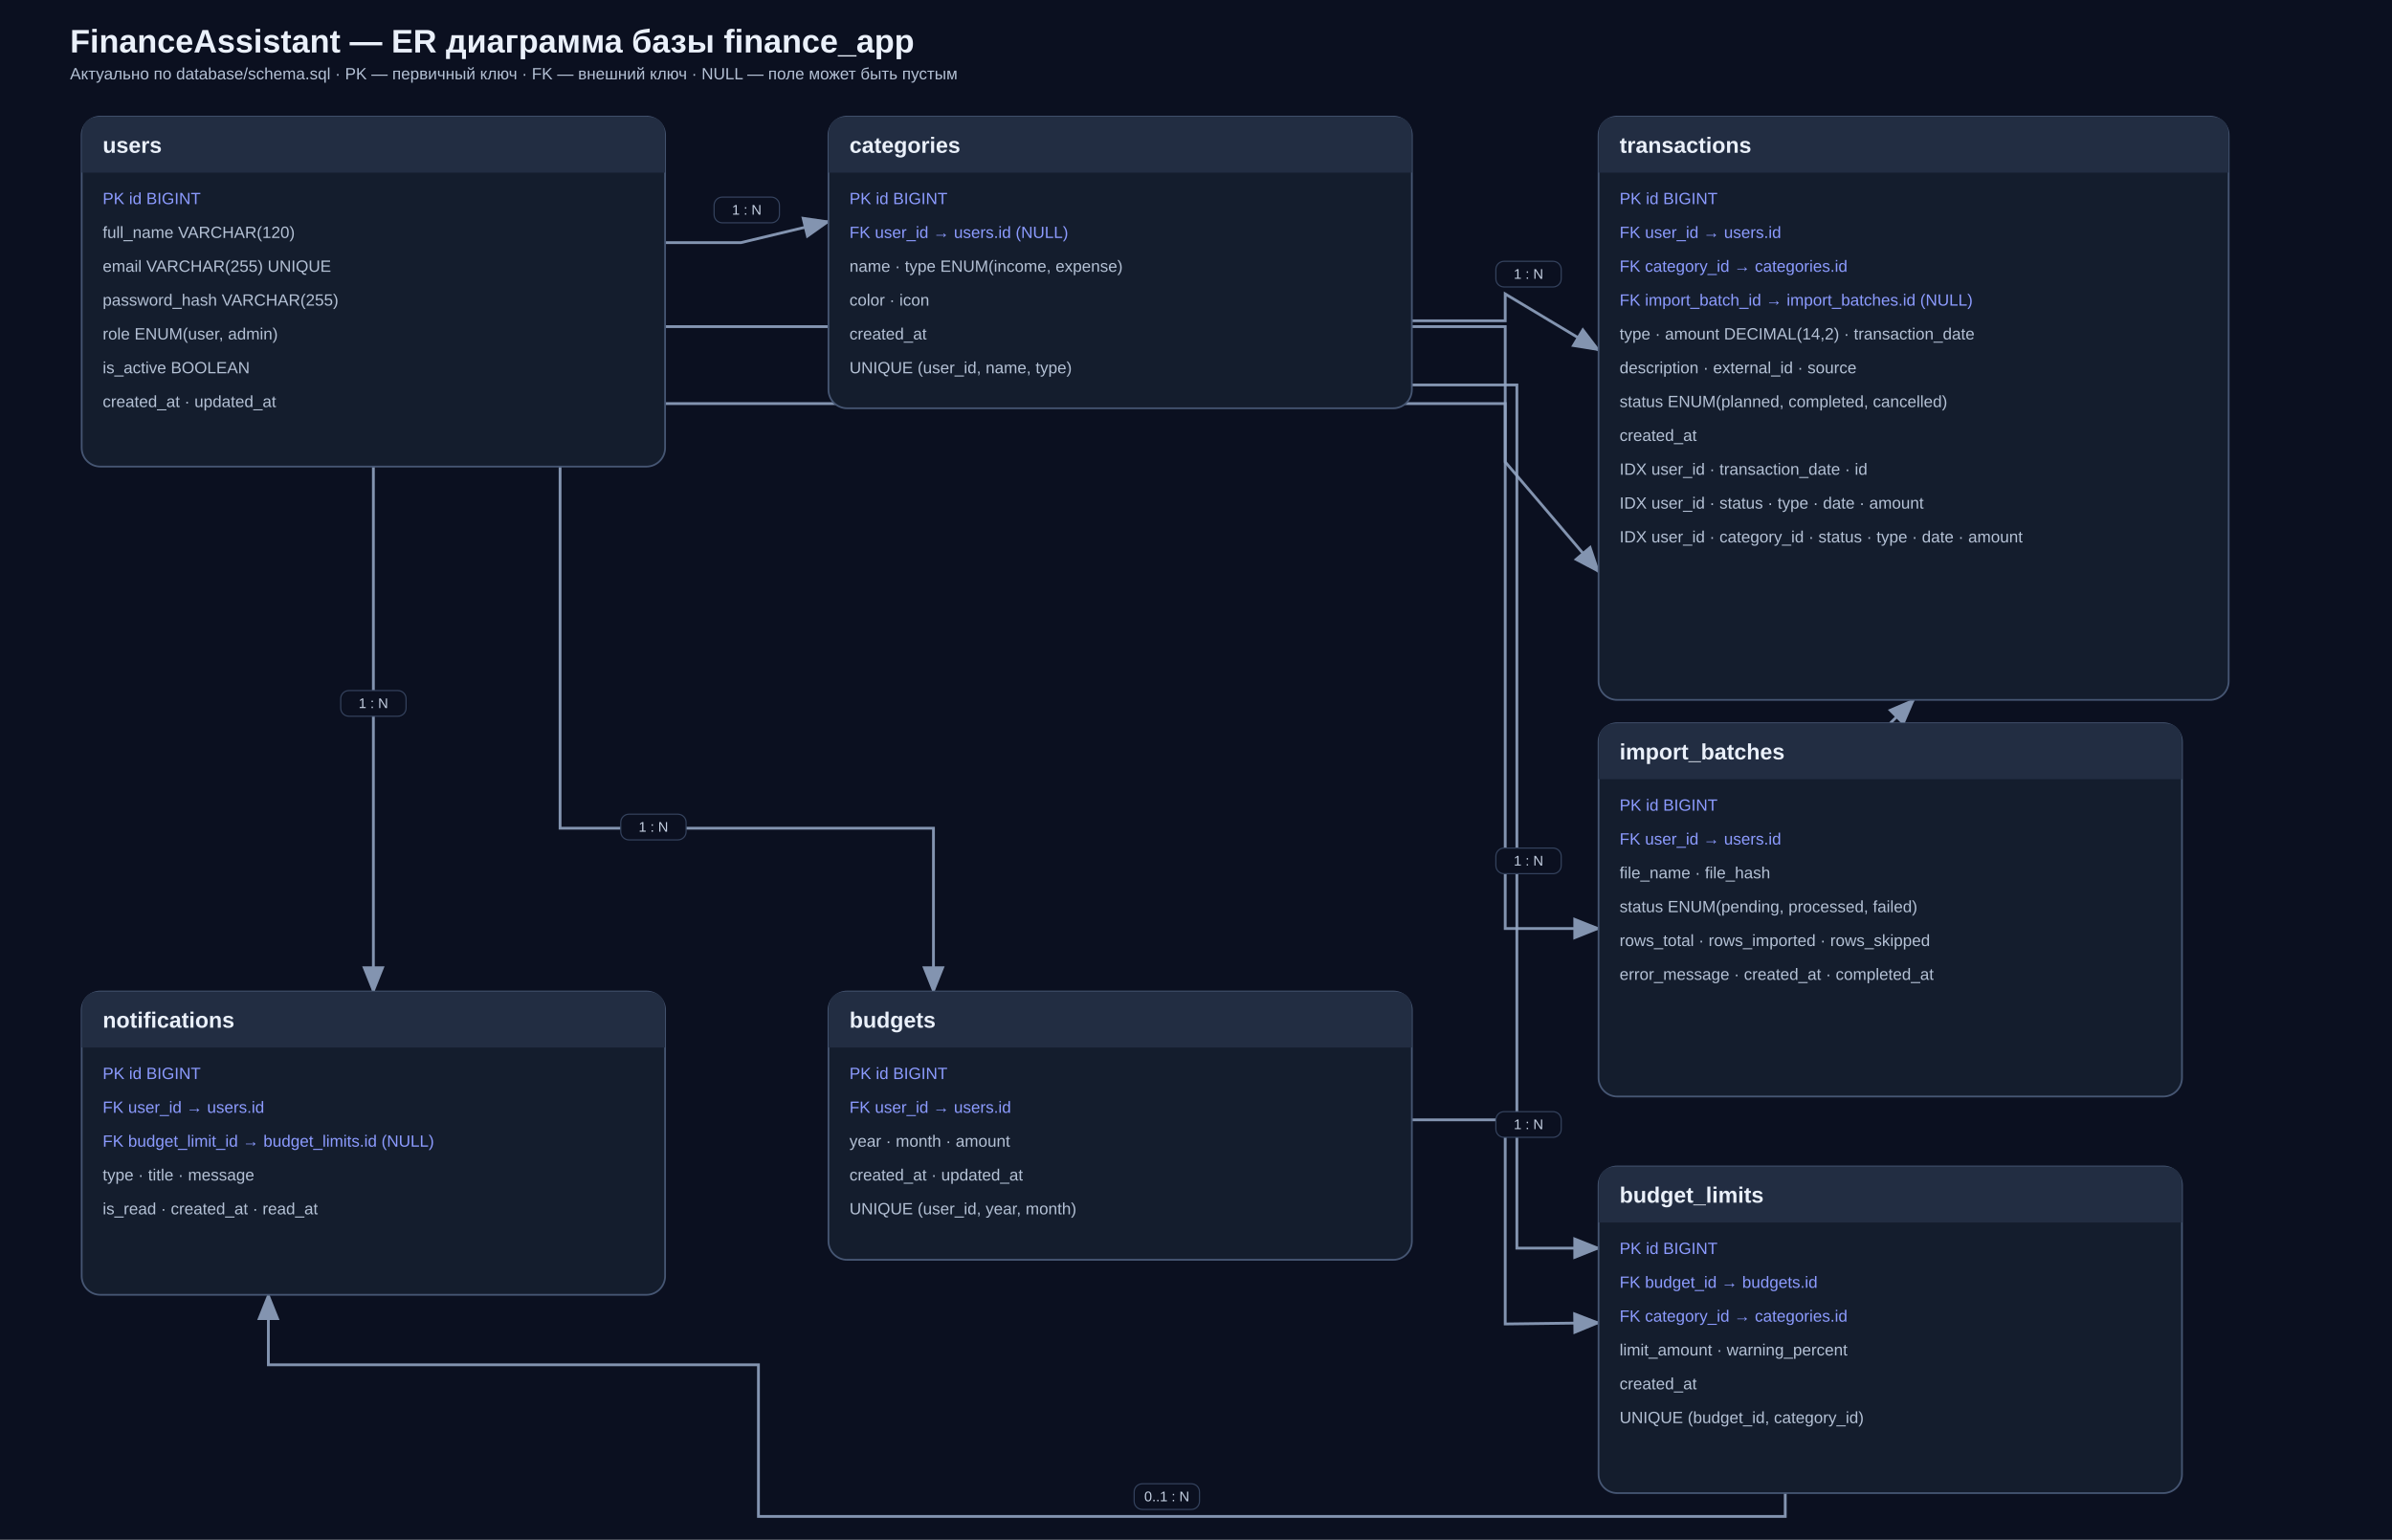
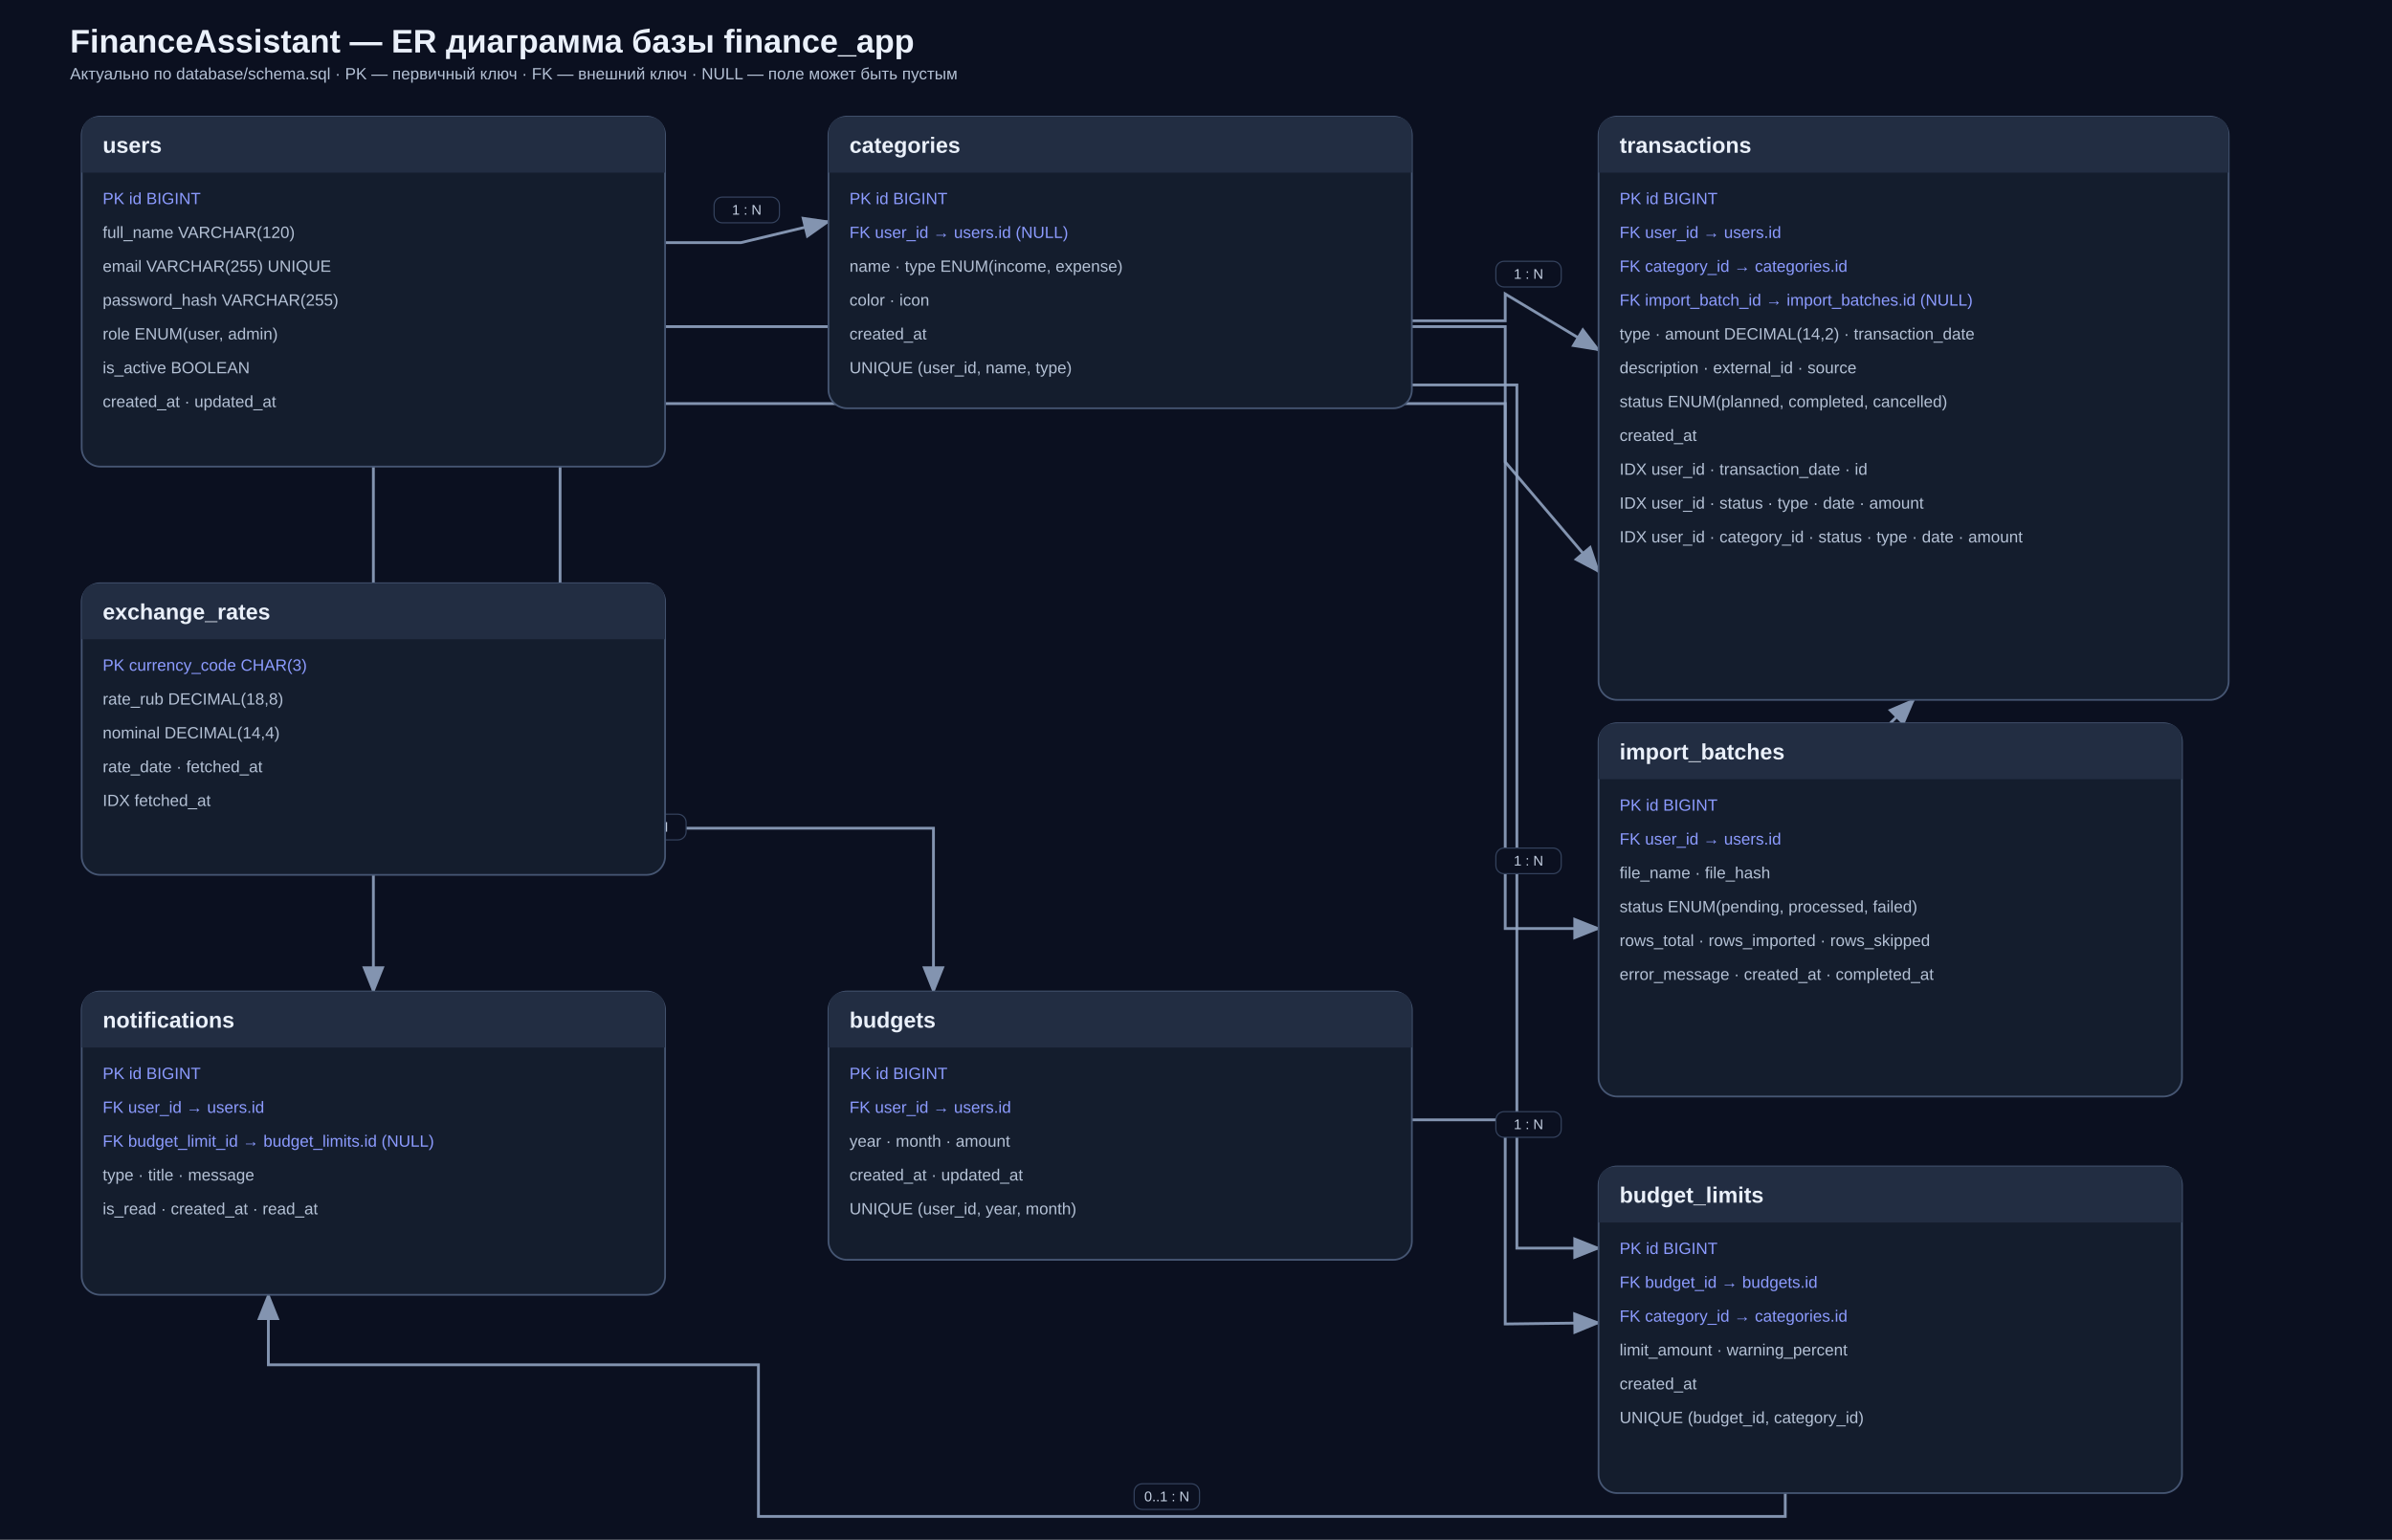
<svg xmlns="http://www.w3.org/2000/svg" width="2050" height="1320" viewBox="0 0 2050 1320">
  <defs>
    <marker id="arrow" markerWidth="10" markerHeight="8" refX="9" refY="4" orient="auto">
      <path d="M0,0 L10,4 L0,8 z" fill="#93a5c3" />
    </marker>
  </defs>
  <rect width="100%" height="100%" fill="#0b1020" />
  <text x="60" y="45" fill="#eaf0fa" font-family="Arial" font-size="28" font-weight="700">FinanceAssistant — ER диаграмма базы finance_app</text>
  <text x="60" y="68" fill="#b4c1d5" font-family="Arial" font-size="14">Актуально по database/schema.sql · PK — первичный ключ · FK — внешний ключ · NULL — поле может быть пустым</text>
  <path d="M 570 208 L 635 208 L 710 190" fill="none" stroke="#93a5c3" stroke-width="2.4" marker-end="url(#arrow)" opacity=".88" />
  <rect x="612" y="169" width="56" height="22" rx="7" fill="#0b1020" stroke="#34425d" />
  <text x="640" y="184" fill="#c5d0e2" font-family="Arial" font-size="12" text-anchor="middle">1 : N</text>
  <path d="M 570 280 L 620 280 L 1290 280 L 1290 796 L 1370 796" fill="none" stroke="#93a5c3" stroke-width="2.4" marker-end="url(#arrow)" opacity=".88" />
  <rect x="932" y="253" width="56" height="22" rx="7" fill="#0b1020" stroke="#34425d" />
  <text x="960" y="268" fill="#c5d0e2" font-family="Arial" font-size="12" text-anchor="middle">1 : N</text>
  <path d="M 570 346 L 620 346 L 1290 346 L 1290 396 L 1370 490" fill="none" stroke="#93a5c3" stroke-width="2.4" marker-end="url(#arrow)" opacity=".88" />
  <rect x="932" y="320" width="56" height="22" rx="7" fill="#0b1020" stroke="#34425d" />
  <text x="960" y="335" fill="#c5d0e2" font-family="Arial" font-size="12" text-anchor="middle">1 : N</text>
  <path d="M 480 400 L 480 710 L 800 710 L 800 850" fill="none" stroke="#93a5c3" stroke-width="2.4" marker-end="url(#arrow)" opacity=".88" />
  <rect x="532" y="698" width="56" height="22" rx="7" fill="#0b1020" stroke="#34425d" />
  <text x="560" y="713" fill="#c5d0e2" font-family="Arial" font-size="12" text-anchor="middle">1 : N</text>
  <path d="M 320 400 L 320 850" fill="none" stroke="#93a5c3" stroke-width="2.4" marker-end="url(#arrow)" opacity=".88" />
  <rect x="292" y="592" width="56" height="22" rx="7" fill="#0b1020" stroke="#34425d" />
  <text x="320" y="607" fill="#c5d0e2" font-family="Arial" font-size="12" text-anchor="middle">1 : N</text>
  <path d="M 1210 275 L 1290 275 L 1290 252 L 1370 300" fill="none" stroke="#93a5c3" stroke-width="2.4" marker-end="url(#arrow)" opacity=".88" />
  <rect x="1282" y="224" width="56" height="22" rx="7" fill="#0b1020" stroke="#34425d" />
  <text x="1310" y="239" fill="#c5d0e2" font-family="Arial" font-size="12" text-anchor="middle">1 : N</text>
  <path d="M 1210 330 L 1300 330 L 1300 1070 L 1370 1070" fill="none" stroke="#93a5c3" stroke-width="2.4" marker-end="url(#arrow)" opacity=".88" />
  <rect x="1282" y="727" width="56" height="22" rx="7" fill="#0b1020" stroke="#34425d" />
  <text x="1310" y="742" fill="#c5d0e2" font-family="Arial" font-size="12" text-anchor="middle">1 : N</text>
  <path d="M 1620 620 L 1640 600" fill="none" stroke="#93a5c3" stroke-width="2.4" marker-end="url(#arrow)" opacity=".88" />
  <rect x="1612" y="517" width="56" height="22" rx="7" fill="#0b1020" stroke="#34425d" />
  <text x="1640" y="532" fill="#c5d0e2" font-family="Arial" font-size="12" text-anchor="middle">1 : 0..N</text>
  <path d="M 1210 960 L 1290 960 L 1290 1135 L 1370 1134" fill="none" stroke="#93a5c3" stroke-width="2.4" marker-end="url(#arrow)" opacity=".88" />
  <rect x="1282" y="953" width="56" height="22" rx="7" fill="#0b1020" stroke="#34425d" />
  <text x="1310" y="968" fill="#c5d0e2" font-family="Arial" font-size="12" text-anchor="middle">1 : N</text>
  <path d="M 1530 1280 L 1530 1300 L 650 1300 L 650 1170 L 230 1170 L 230 1110" fill="none" stroke="#93a5c3" stroke-width="2.4" marker-end="url(#arrow)" opacity=".88" />
  <rect x="972" y="1272" width="56" height="22" rx="7" fill="#0b1020" stroke="#34425d" />
  <text x="1000" y="1287" fill="#c5d0e2" font-family="Arial" font-size="12" text-anchor="middle">0..1 : N</text>
  <rect x="70" y="100" width="500" height="300" rx="16" fill="#141d2d" stroke="#465673" stroke-width="1.5" />
  <path d="M86,100 H554 Q570,100 570,116 V148 H70 V116 Q70,100 86,100" fill="#222d42" />
  <text x="88" y="131" fill="#eaf0fa" font-family="Arial" font-size="19" font-weight="700">users</text>
  <text x="88" y="175" fill="#8c9bff" font-family="Arial" font-size="14">PK  id BIGINT</text>
  <text x="88" y="204" fill="#b4c1d5" font-family="Arial" font-size="14">full_name VARCHAR(120)</text>
  <text x="88" y="233" fill="#b4c1d5" font-family="Arial" font-size="14">email VARCHAR(255) UNIQUE</text>
  <text x="88" y="262" fill="#b4c1d5" font-family="Arial" font-size="14">password_hash VARCHAR(255)</text>
  <text x="88" y="291" fill="#b4c1d5" font-family="Arial" font-size="14">role ENUM(user, admin)</text>
  <text x="88" y="320" fill="#b4c1d5" font-family="Arial" font-size="14">is_active BOOLEAN</text>
  <text x="88" y="349" fill="#b4c1d5" font-family="Arial" font-size="14">created_at · updated_at</text>
  <rect x="1370" y="620" width="500" height="320" rx="16" fill="#141d2d" stroke="#465673" stroke-width="1.5" />
  <path d="M1386,620 H1854 Q1870,620 1870,636 V668 H1370 V636 Q1370,620 1386,620" fill="#222d42" />
  <text x="1388" y="651" fill="#eaf0fa" font-family="Arial" font-size="19" font-weight="700">import_batches</text>
  <text x="1388" y="695" fill="#8c9bff" font-family="Arial" font-size="14">PK  id BIGINT</text>
  <text x="1388" y="724" fill="#8c9bff" font-family="Arial" font-size="14">FK  user_id → users.id</text>
  <text x="1388" y="753" fill="#b4c1d5" font-family="Arial" font-size="14">file_name · file_hash</text>
  <text x="1388" y="782" fill="#b4c1d5" font-family="Arial" font-size="14">status ENUM(pending, processed, failed)</text>
  <text x="1388" y="811" fill="#b4c1d5" font-family="Arial" font-size="14">rows_total · rows_imported · rows_skipped</text>
  <text x="1388" y="840" fill="#b4c1d5" font-family="Arial" font-size="14">error_message · created_at · completed_at</text>
  <rect x="710" y="100" width="500" height="250" rx="16" fill="#141d2d" stroke="#465673" stroke-width="1.5" />
  <path d="M726,100 H1194 Q1210,100 1210,116 V148 H710 V116 Q710,100 726,100" fill="#222d42" />
  <text x="728" y="131" fill="#eaf0fa" font-family="Arial" font-size="19" font-weight="700">categories</text>
  <text x="728" y="175" fill="#8c9bff" font-family="Arial" font-size="14">PK  id BIGINT</text>
  <text x="728" y="204" fill="#8c9bff" font-family="Arial" font-size="14">FK  user_id → users.id (NULL)</text>
  <text x="728" y="233" fill="#b4c1d5" font-family="Arial" font-size="14">name · type ENUM(income, expense)</text>
  <text x="728" y="262" fill="#b4c1d5" font-family="Arial" font-size="14">color · icon</text>
  <text x="728" y="291" fill="#b4c1d5" font-family="Arial" font-size="14">created_at</text>
  <text x="728" y="320" fill="#b4c1d5" font-family="Arial" font-size="14">UNIQUE (user_id, name, type)</text>
  <rect x="1370" y="100" width="540" height="500" rx="16" fill="#141d2d" stroke="#465673" stroke-width="1.5" />
  <path d="M1386,100 H1894 Q1910,100 1910,116 V148 H1370 V116 Q1370,100 1386,100" fill="#222d42" />
  <text x="1388" y="131" fill="#eaf0fa" font-family="Arial" font-size="19" font-weight="700">transactions</text>
  <text x="1388" y="175" fill="#8c9bff" font-family="Arial" font-size="14">PK  id BIGINT</text>
  <text x="1388" y="204" fill="#8c9bff" font-family="Arial" font-size="14">FK  user_id → users.id</text>
  <text x="1388" y="233" fill="#8c9bff" font-family="Arial" font-size="14">FK  category_id → categories.id</text>
  <text x="1388" y="262" fill="#8c9bff" font-family="Arial" font-size="14">FK  import_batch_id → import_batches.id (NULL)</text>
  <text x="1388" y="291" fill="#b4c1d5" font-family="Arial" font-size="14">type · amount DECIMAL(14,2) · transaction_date</text>
  <text x="1388" y="320" fill="#b4c1d5" font-family="Arial" font-size="14">description · external_id · source</text>
  <text x="1388" y="349" fill="#b4c1d5" font-family="Arial" font-size="14">status ENUM(planned, completed, cancelled)</text>
  <text x="1388" y="378" fill="#b4c1d5" font-family="Arial" font-size="14">created_at</text>
  <text x="1388" y="407" fill="#b4c1d5" font-family="Arial" font-size="14">IDX user_id · transaction_date · id</text>
  <text x="1388" y="436" fill="#b4c1d5" font-family="Arial" font-size="14">IDX user_id · status · type · date · amount</text>
  <text x="1388" y="465" fill="#b4c1d5" font-family="Arial" font-size="14">IDX user_id · category_id · status · type · date · amount</text>
  <rect x="710" y="850" width="500" height="230" rx="16" fill="#141d2d" stroke="#465673" stroke-width="1.5" />
  <path d="M726,850 H1194 Q1210,850 1210,866 V898 H710 V866 Q710,850 726,850" fill="#222d42" />
  <text x="728" y="881" fill="#eaf0fa" font-family="Arial" font-size="19" font-weight="700">budgets</text>
  <text x="728" y="925" fill="#8c9bff" font-family="Arial" font-size="14">PK  id BIGINT</text>
  <text x="728" y="954" fill="#8c9bff" font-family="Arial" font-size="14">FK  user_id → users.id</text>
  <text x="728" y="983" fill="#b4c1d5" font-family="Arial" font-size="14">year · month · amount</text>
  <text x="728" y="1012" fill="#b4c1d5" font-family="Arial" font-size="14">created_at · updated_at</text>
  <text x="728" y="1041" fill="#b4c1d5" font-family="Arial" font-size="14">UNIQUE (user_id, year, month)</text>
  <rect x="1370" y="1000" width="500" height="280" rx="16" fill="#141d2d" stroke="#465673" stroke-width="1.5" />
  <path d="M1386,1000 H1854 Q1870,1000 1870,1016 V1048 H1370 V1016 Q1370,1000 1386,1000" fill="#222d42" />
  <text x="1388" y="1031" fill="#eaf0fa" font-family="Arial" font-size="19" font-weight="700">budget_limits</text>
  <text x="1388" y="1075" fill="#8c9bff" font-family="Arial" font-size="14">PK  id BIGINT</text>
  <text x="1388" y="1104" fill="#8c9bff" font-family="Arial" font-size="14">FK  budget_id → budgets.id</text>
  <text x="1388" y="1133" fill="#8c9bff" font-family="Arial" font-size="14">FK  category_id → categories.id</text>
  <text x="1388" y="1162" fill="#b4c1d5" font-family="Arial" font-size="14">limit_amount · warning_percent</text>
  <text x="1388" y="1191" fill="#b4c1d5" font-family="Arial" font-size="14">created_at</text>
  <text x="1388" y="1220" fill="#b4c1d5" font-family="Arial" font-size="14">UNIQUE (budget_id, category_id)</text>
  <rect x="70" y="850" width="500" height="260" rx="16" fill="#141d2d" stroke="#465673" stroke-width="1.5" />
  <path d="M86,850 H554 Q570,850 570,866 V898 H70 V866 Q70,850 86,850" fill="#222d42" />
  <text x="88" y="881" fill="#eaf0fa" font-family="Arial" font-size="19" font-weight="700">notifications</text>
  <text x="88" y="925" fill="#8c9bff" font-family="Arial" font-size="14">PK  id BIGINT</text>
  <text x="88" y="954" fill="#8c9bff" font-family="Arial" font-size="14">FK  user_id → users.id</text>
  <text x="88" y="983" fill="#8c9bff" font-family="Arial" font-size="14">FK  budget_limit_id → budget_limits.id (NULL)</text>
  <text x="88" y="1012" fill="#b4c1d5" font-family="Arial" font-size="14">type · title · message</text>
  <text x="88" y="1041" fill="#b4c1d5" font-family="Arial" font-size="14">is_read · created_at · read_at</text>
+   <rect x="70" y="500" width="500" height="250" rx="16" fill="#141d2d" stroke="#465673" stroke-width="1.5" />
+   <path d="M86,500 H554 Q570,500 570,516 V548 H70 V516 Q70,500 86,500" fill="#222d42" />
+   <text x="88" y="531" fill="#eaf0fa" font-family="Arial" font-size="19" font-weight="700">exchange_rates</text>
+   <text x="88" y="575" fill="#8c9bff" font-family="Arial" font-size="14">PK  currency_code CHAR(3)</text>
+   <text x="88" y="604" fill="#b4c1d5" font-family="Arial" font-size="14">rate_rub DECIMAL(18,8)</text>
+   <text x="88" y="633" fill="#b4c1d5" font-family="Arial" font-size="14">nominal DECIMAL(14,4)</text>
+   <text x="88" y="662" fill="#b4c1d5" font-family="Arial" font-size="14">rate_date · fetched_at</text>
+   <text x="88" y="691" fill="#b4c1d5" font-family="Arial" font-size="14">IDX fetched_at</text>
</svg>
